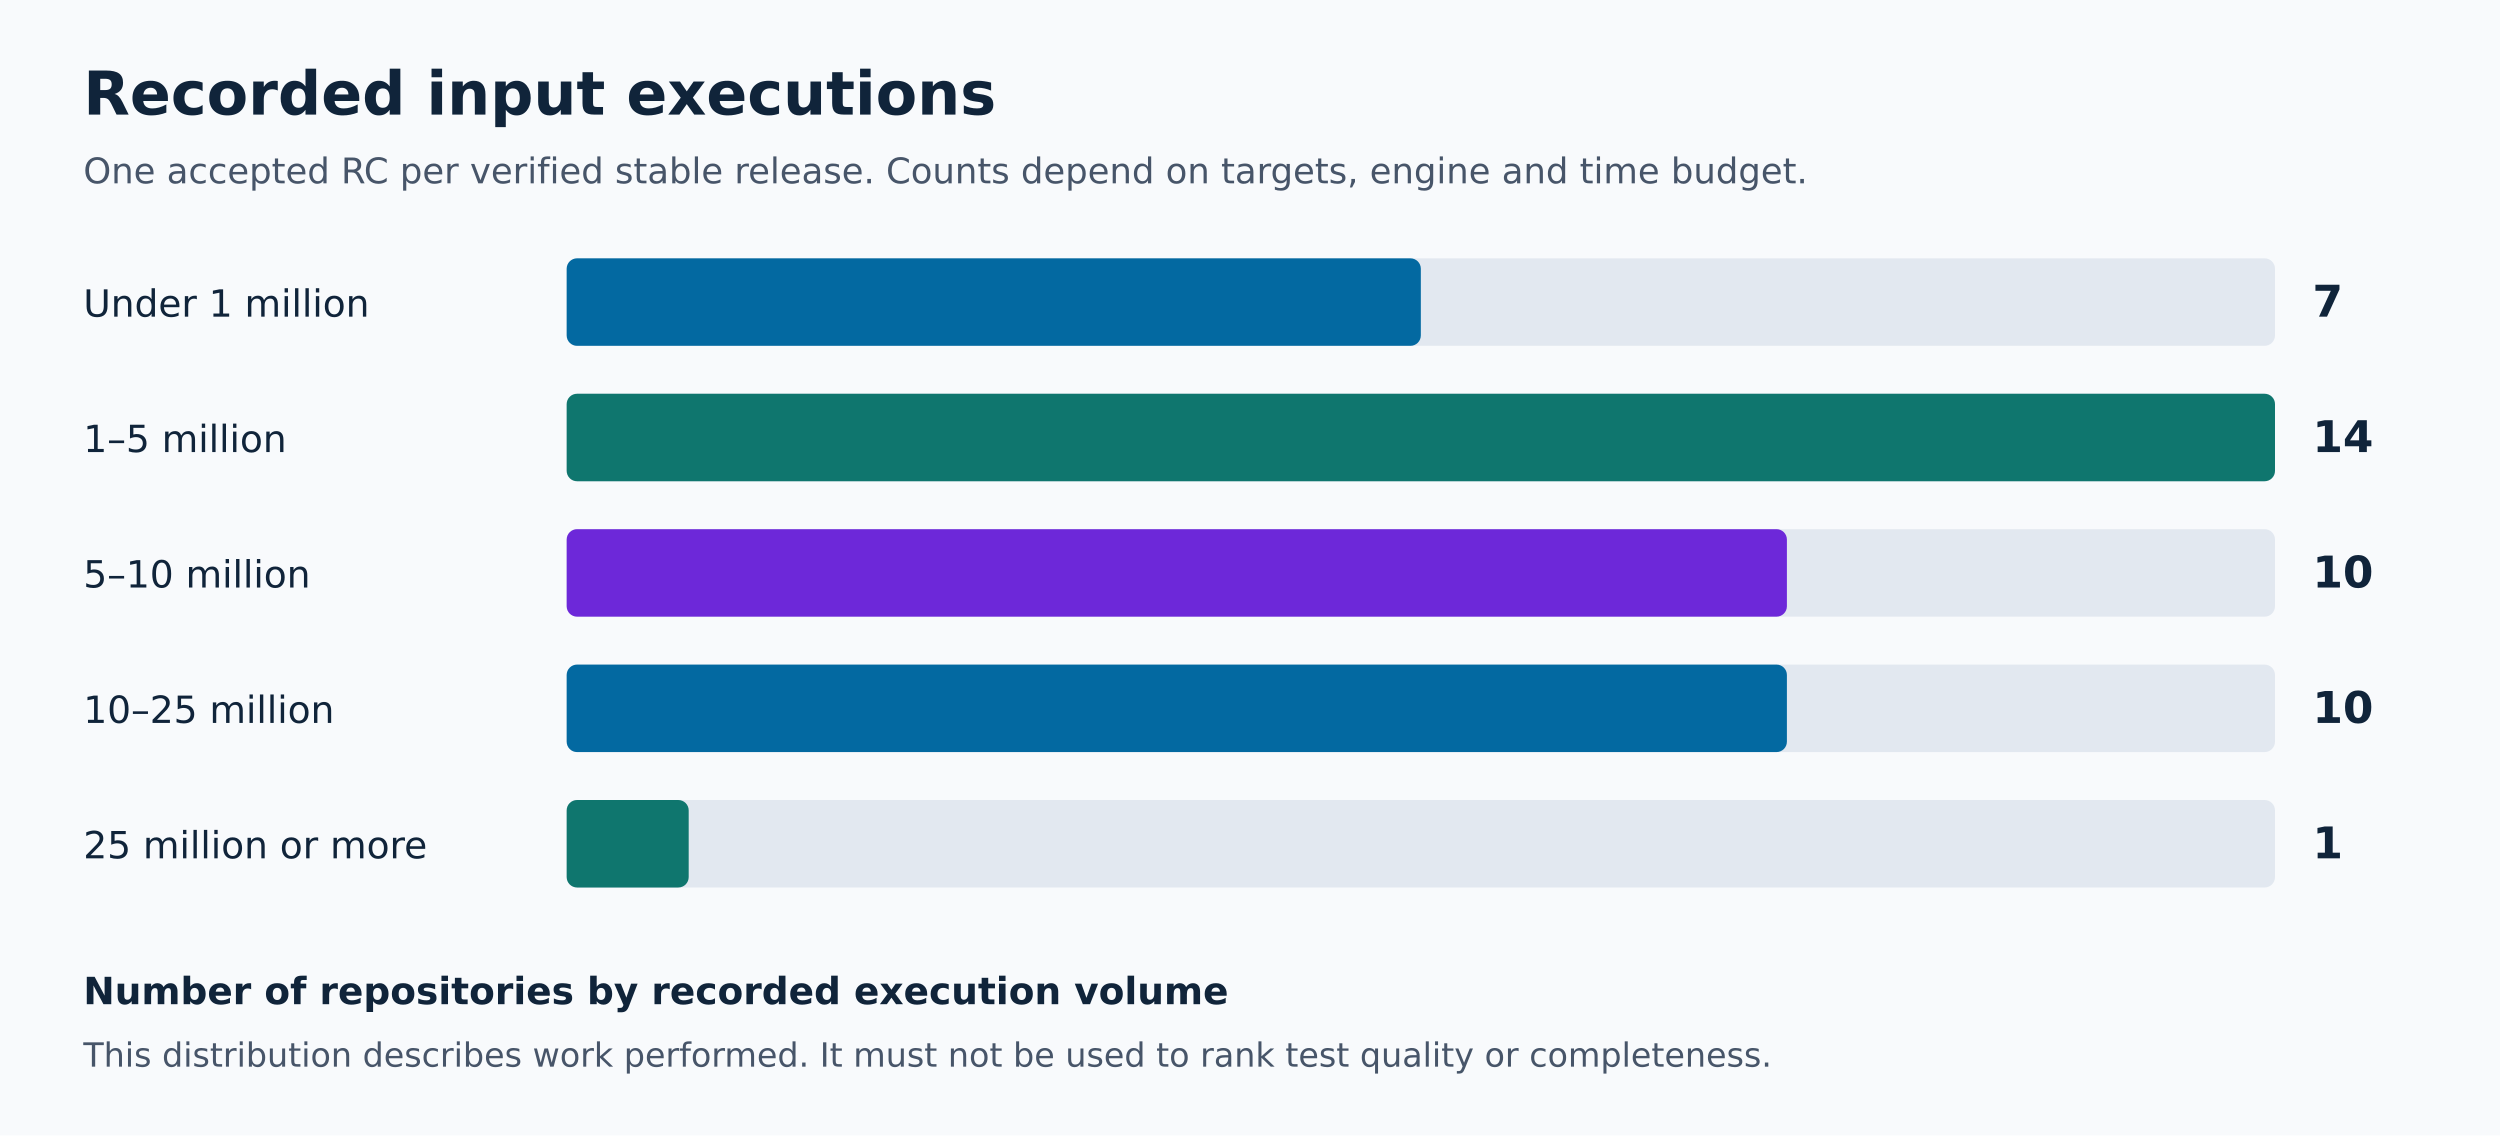
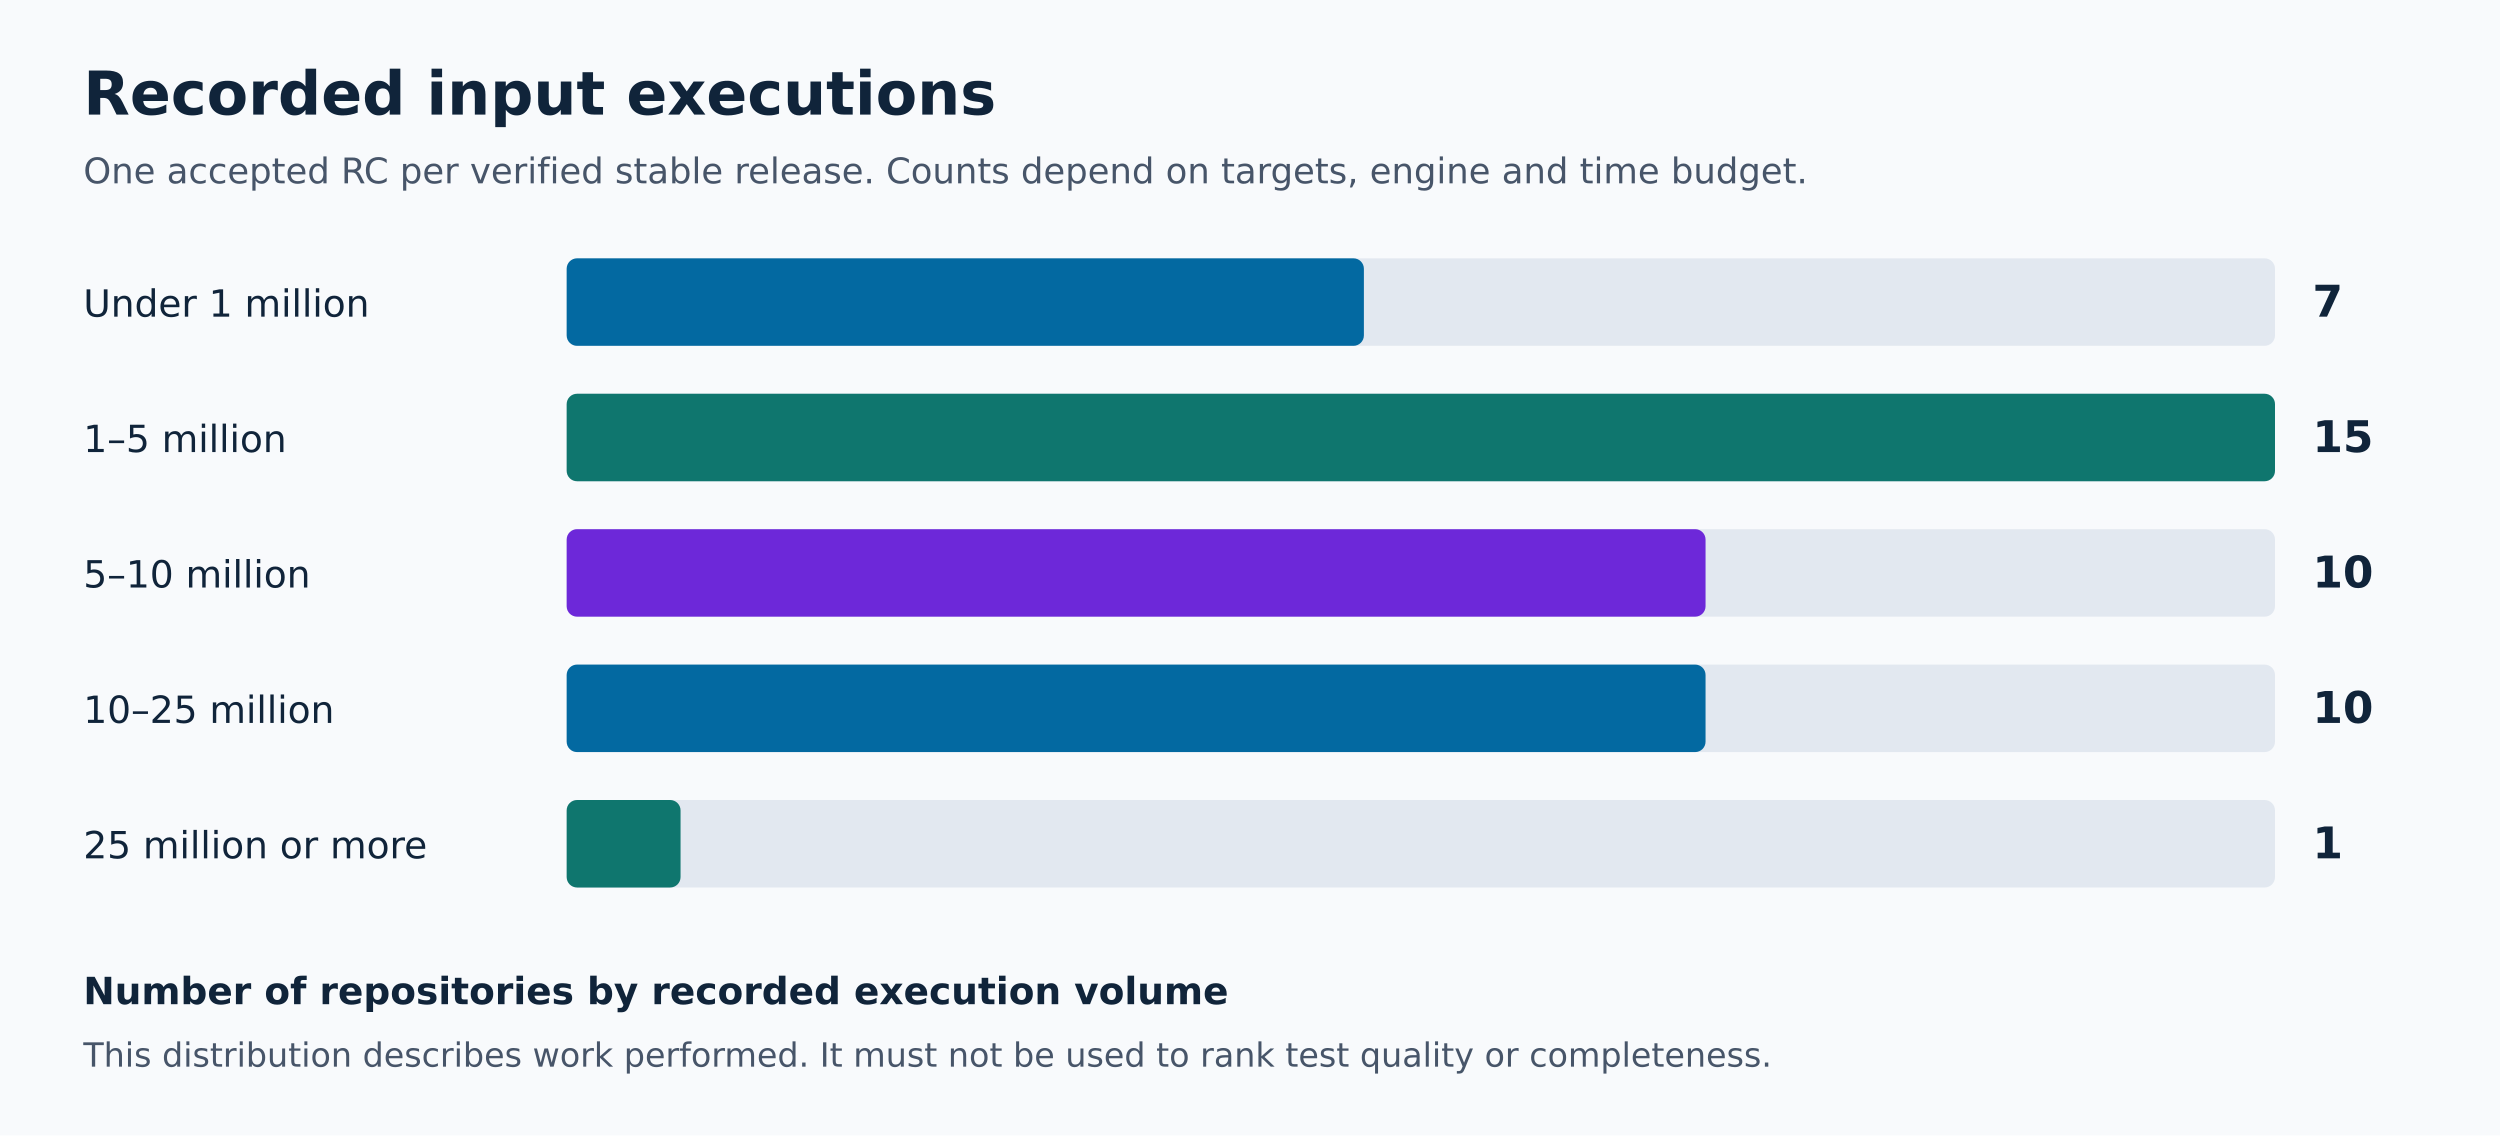
<svg xmlns="http://www.w3.org/2000/svg" width="1200" height="545" viewBox="0 0 1200 545" role="img" aria-labelledby="title desc">
  <defs>
    <marker id="arrow" viewBox="0 0 10 10" refX="9" refY="5" markerWidth="7" markerHeight="7" orient="auto-start-reverse">
      <path d="M 0 0 L 10 5 L 0 10 z" fill="#475569" />
    </marker>
  </defs>
  <g font-family="DejaVu Sans, Arial, sans-serif">
    <rect x="0" y="0" width="1200" height="545" rx="0" fill="#f8fafc" stroke="none" />
    <text x="40" y="55" font-size="29" fill="#10243a" font-weight="700" text-anchor="start">Recorded input executions</text>
    <text x="40" y="88" font-size="17" fill="#475569" font-weight="400" text-anchor="start">One accepted RC per verified stable release. Counts depend on targets, engine and time budget.</text>
    <text x="40" y="152" font-size="18" fill="#10243a" font-weight="400" text-anchor="start">Under 1 million</text>
    <rect x="272" y="124" width="820" height="42" rx="5" fill="#e2e8f0" stroke="none" />
-     <rect x="272" y="124" width="410.0" height="42" rx="5" fill="#0369a1" stroke="none" />
+     <rect x="272" y="124" width="382.667" height="42" rx="5" fill="#0369a1" stroke="none" />
    <text x="1110" y="152" font-size="21" fill="#10243a" font-weight="700" text-anchor="start">7</text>
    <text x="40" y="217" font-size="18" fill="#10243a" font-weight="400" text-anchor="start">1–5 million</text>
    <rect x="272" y="189" width="820" height="42" rx="5" fill="#e2e8f0" stroke="none" />
    <rect x="272" y="189" width="820.0" height="42" rx="5" fill="#0f766e" stroke="none" />
-     <text x="1110" y="217" font-size="21" fill="#10243a" font-weight="700" text-anchor="start">14</text>
+     <text x="1110" y="217" font-size="21" fill="#10243a" font-weight="700" text-anchor="start">15</text>
    <text x="40" y="282" font-size="18" fill="#10243a" font-weight="400" text-anchor="start">5–10 million</text>
    <rect x="272" y="254" width="820" height="42" rx="5" fill="#e2e8f0" stroke="none" />
-     <rect x="272" y="254" width="585.714" height="42" rx="5" fill="#6d28d9" stroke="none" />
+     <rect x="272" y="254" width="546.667" height="42" rx="5" fill="#6d28d9" stroke="none" />
    <text x="1110" y="282" font-size="21" fill="#10243a" font-weight="700" text-anchor="start">10</text>
    <text x="40" y="347" font-size="18" fill="#10243a" font-weight="400" text-anchor="start">10–25 million</text>
    <rect x="272" y="319" width="820" height="42" rx="5" fill="#e2e8f0" stroke="none" />
-     <rect x="272" y="319" width="585.714" height="42" rx="5" fill="#0369a1" stroke="none" />
+     <rect x="272" y="319" width="546.667" height="42" rx="5" fill="#0369a1" stroke="none" />
    <text x="1110" y="347" font-size="21" fill="#10243a" font-weight="700" text-anchor="start">10</text>
    <text x="40" y="412" font-size="18" fill="#10243a" font-weight="400" text-anchor="start">25 million or more</text>
    <rect x="272" y="384" width="820" height="42" rx="5" fill="#e2e8f0" stroke="none" />
-     <rect x="272" y="384" width="58.571" height="42" rx="5" fill="#0f766e" stroke="none" />
+     <rect x="272" y="384" width="54.667" height="42" rx="5" fill="#0f766e" stroke="none" />
    <text x="1110" y="412" font-size="21" fill="#10243a" font-weight="700" text-anchor="start">1</text>
    <text x="40" y="482" font-size="18" fill="#10243a" font-weight="600" text-anchor="start">Number of repositories by recorded execution volume</text>
    <text x="40" y="512" font-size="16" fill="#475569" font-weight="400" text-anchor="start">This distribution describes work performed. It must not be used to rank test quality or completeness.</text>
  </g>
</svg>
